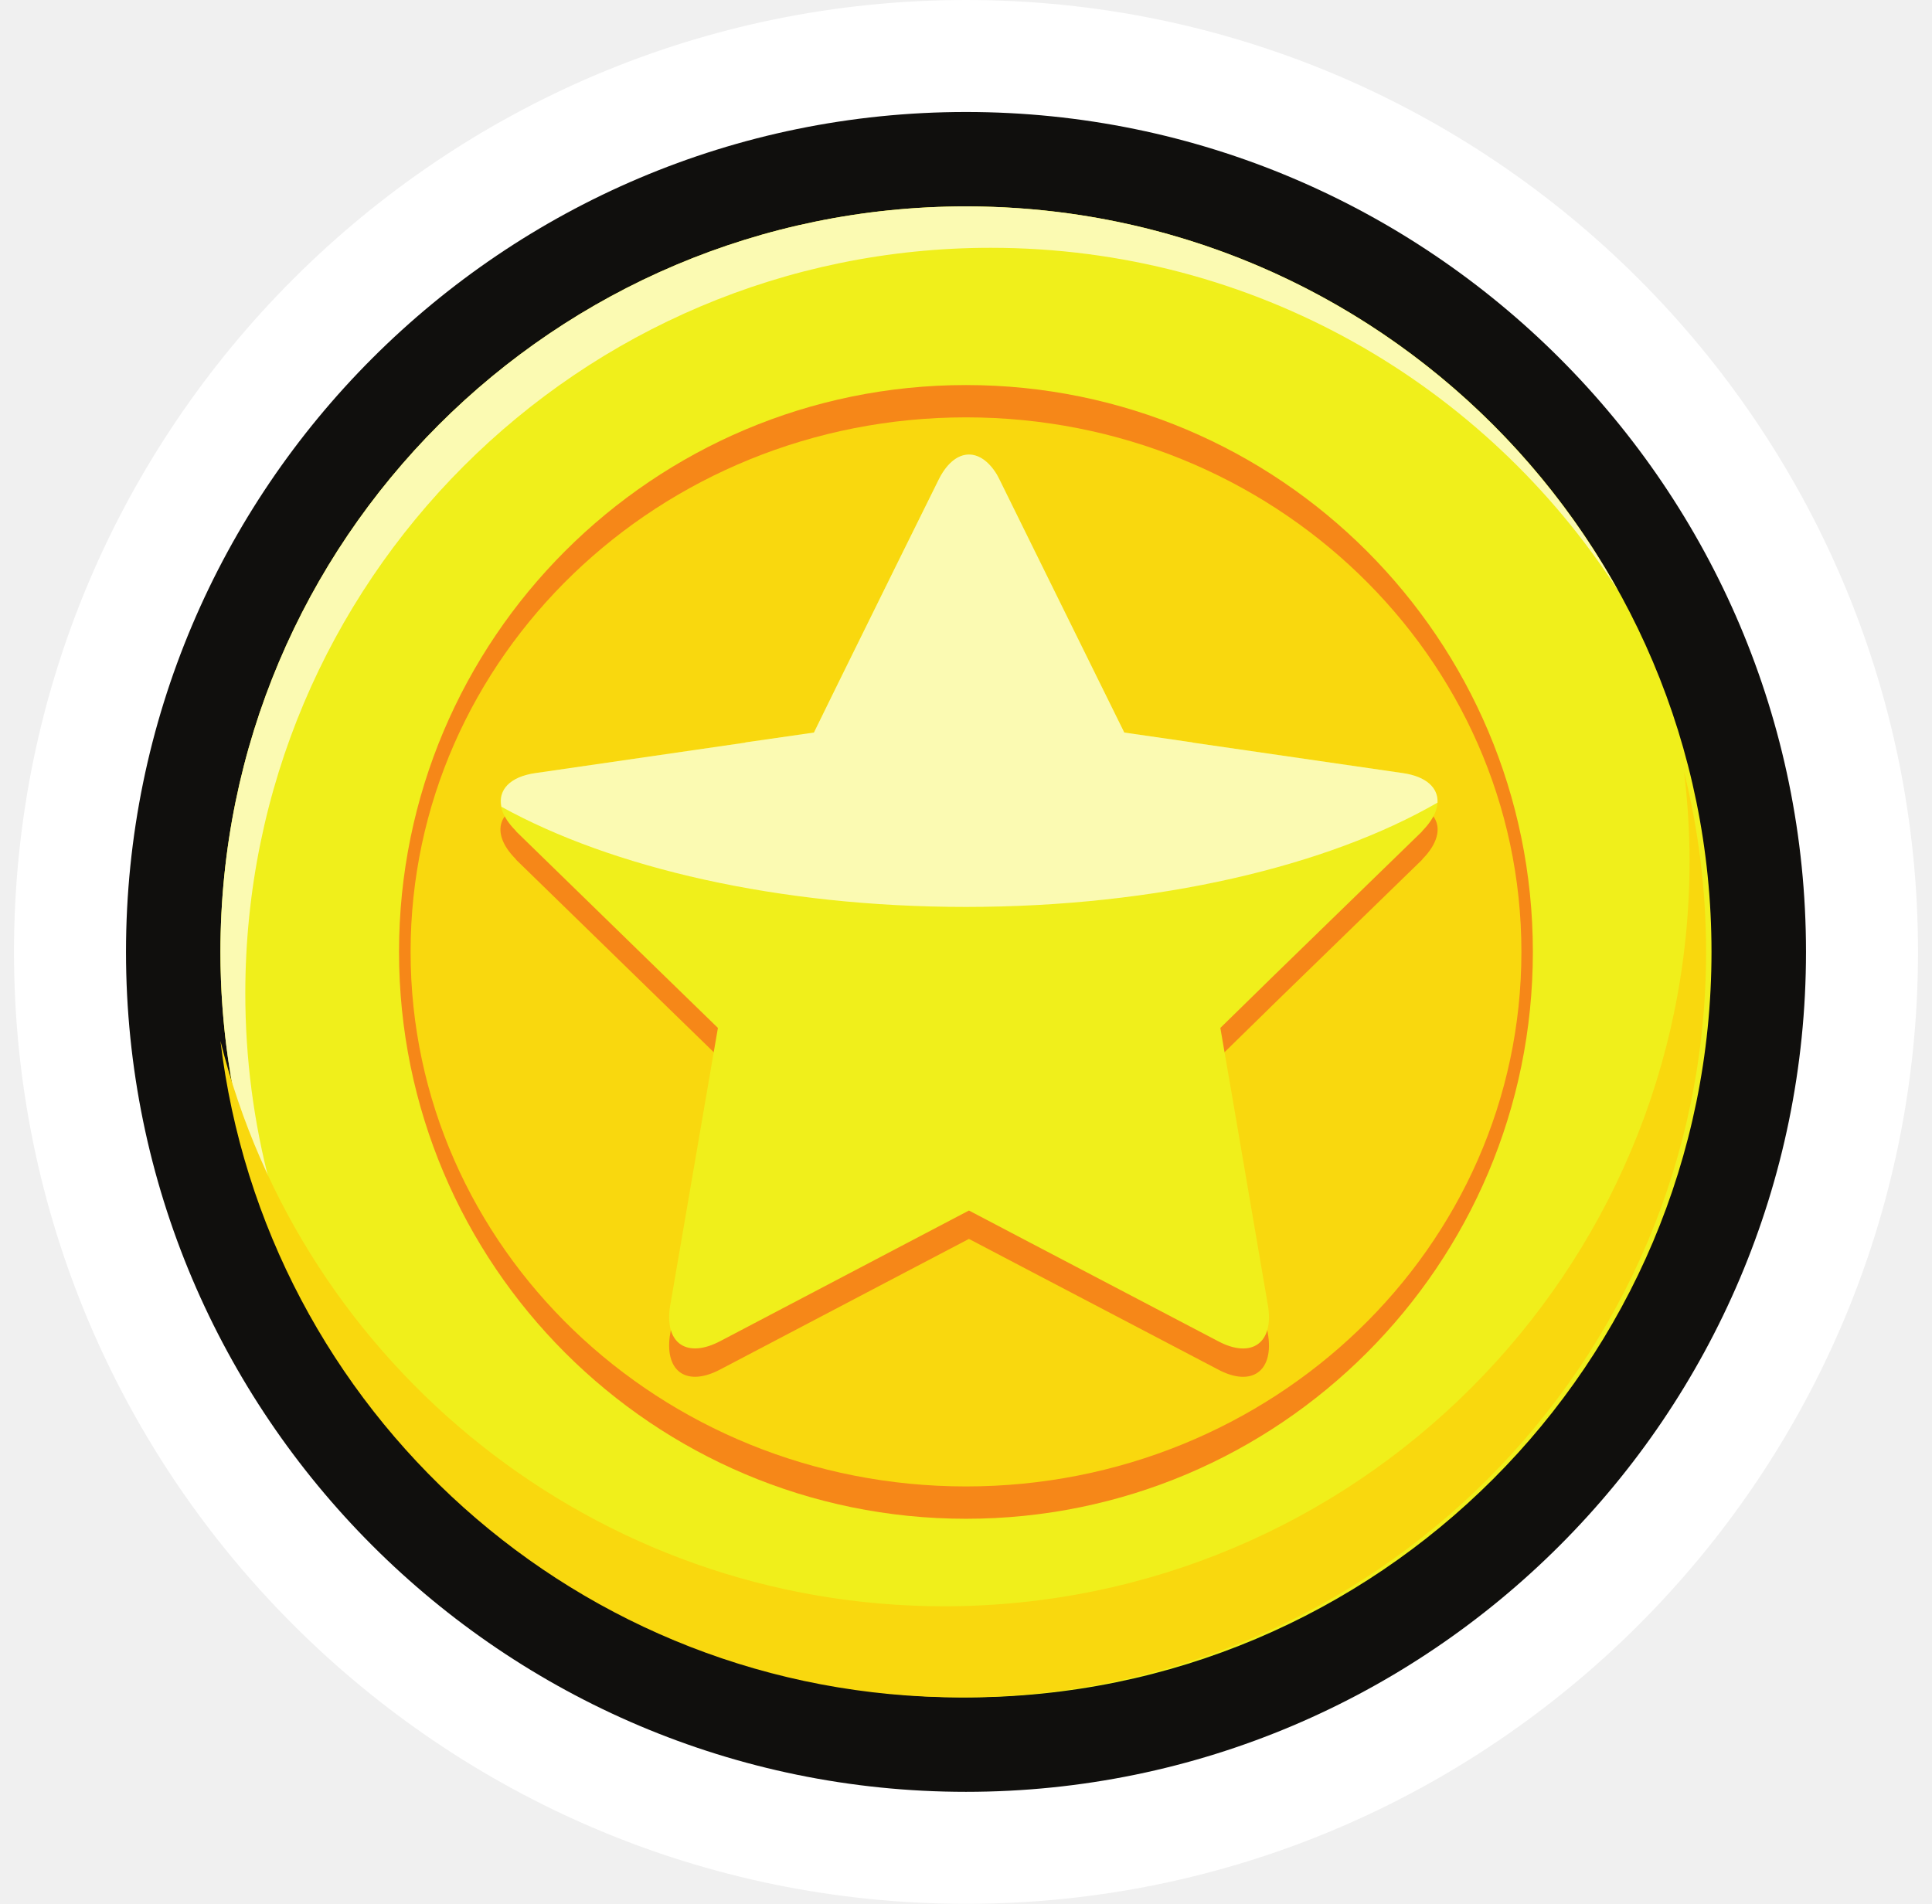
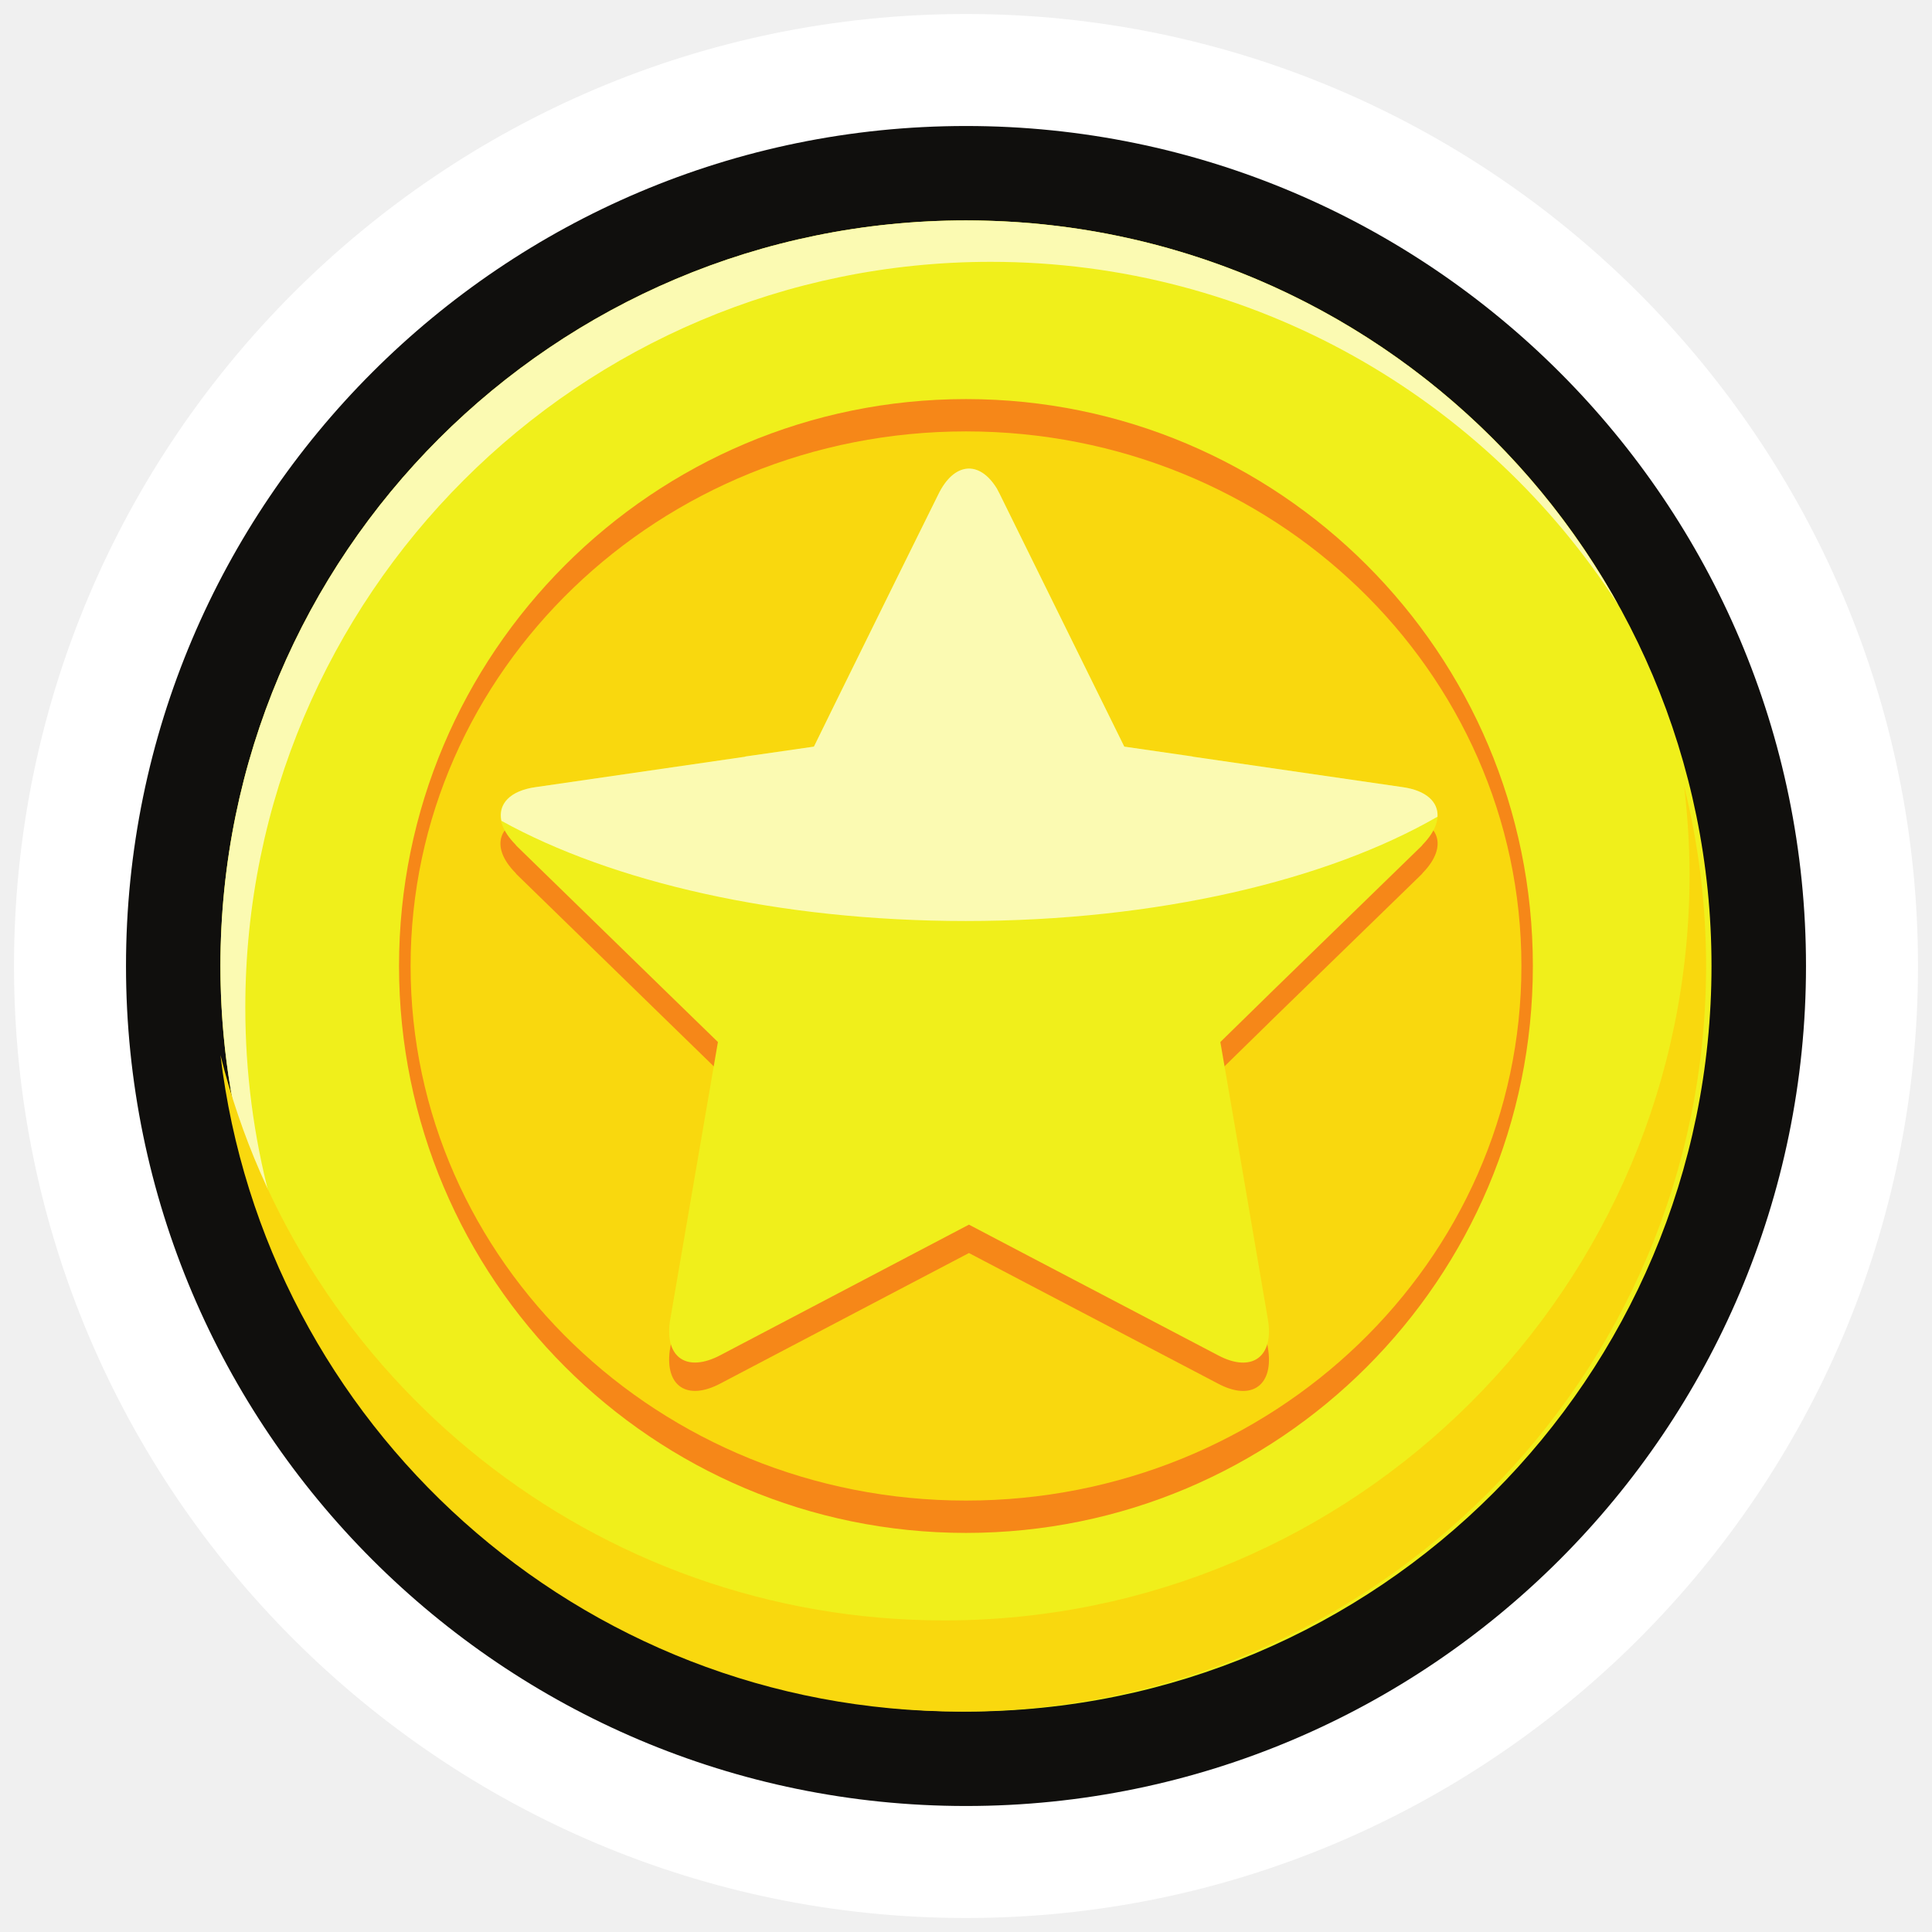
- <svg xmlns="http://www.w3.org/2000/svg" width="69" height="68" viewBox="0 0 69 68" fill="none">
+ <svg xmlns="http://www.w3.org/2000/svg" width="70" height="70" viewBox="0 0 69 68" fill="none">
  <path d="M34.5 68C15.752 68 0.5 52.748 0.5 33.999C0.5 15.252 15.752 0 34.5 0C53.247 0 68.5 15.252 68.5 33.999C68.5 52.748 53.247 68 34.5 68Z" fill="white" />
  <path d="M34.5 64C17.957 64 4.5 50.541 4.5 33.999C4.5 17.457 17.957 4 34.5 4C51.041 4 64.5 17.457 64.5 33.999C64.5 50.541 51.041 64 34.5 64Z" fill="#100F0D" />
  <path d="M61.125 33.999C61.125 48.705 49.204 60.627 34.5 60.627C19.795 60.627 7.873 48.705 7.873 33.999C7.873 19.295 19.795 7.372 34.5 7.372C49.204 7.372 61.125 19.295 61.125 33.999Z" fill="#F0EF1B" />
  <path d="M54.745 33.999C54.745 45.183 45.681 54.247 34.5 54.247C23.317 54.247 14.251 45.183 14.251 33.999C14.251 22.819 23.317 13.753 34.5 13.753C45.681 13.753 54.745 22.819 54.745 33.999Z" fill="#F68718" />
  <path d="M54.336 33.999C54.336 44.545 45.455 53.092 34.5 53.092C23.545 53.092 14.664 44.545 14.664 33.999C14.664 23.455 23.545 14.907 34.5 14.907C45.455 14.907 54.336 23.455 54.336 33.999Z" fill="#F9D80E" />
  <path d="M35.715 18.176L40.153 27.179L42.573 27.529L42.624 27.54L50.092 28.625C51.427 28.814 51.736 29.723 50.816 30.671L50.777 30.72L45.367 35.981L45.317 36.032L43.584 37.728L44.008 40.184L45.279 47.616C45.517 48.975 44.705 49.561 43.496 48.912L36.812 45.409L34.605 44.251L32.397 45.409L25.727 48.912C24.544 49.537 23.757 49.012 23.919 47.74L25.217 40.184L25.64 37.728L23.845 35.981L18.445 30.72L18.407 30.671C17.472 29.723 17.796 28.814 19.129 28.625L26.599 27.54L26.636 27.529L29.069 27.179L30.167 24.935L33.508 18.176C34.069 17.016 34.98 16.942 35.604 17.964L35.715 18.176Z" fill="#F68718" />
  <path d="M35.715 17.163L40.153 26.165L42.573 26.515L42.624 26.528L50.092 27.612C51.427 27.799 51.736 28.709 50.816 29.659L50.777 29.708L45.367 34.969L45.317 35.019L43.584 36.715L44.008 39.171L45.279 46.603C45.517 47.963 44.705 48.548 43.496 47.9L36.812 44.396L34.605 43.237L32.397 44.396L25.727 47.9C24.544 48.523 23.757 48 23.919 46.728L25.217 39.171L25.64 36.715L23.845 34.969L18.445 29.708L18.407 29.659C17.472 28.709 17.796 27.799 19.129 27.612L26.599 26.528L26.636 26.515L29.069 26.165L30.167 23.921L33.508 17.163C34.069 16.004 34.98 15.928 35.604 16.951L35.715 17.163Z" fill="#F0EF1B" />
  <path d="M50.092 27.612L42.624 26.528L42.573 26.515L40.153 26.165L36.637 19.037L35.699 17.133L35.604 16.951C34.98 15.928 34.069 16.004 33.508 17.163L32.005 20.201L29.843 24.587L29.069 26.165L26.941 26.472L26.632 26.516L26.599 26.528L19.129 27.612C18.208 27.741 17.783 28.22 17.908 28.815C21.837 30.989 27.784 32.393 34.491 32.393C41.348 32.393 47.417 30.931 51.339 28.668C51.369 28.143 50.94 27.731 50.092 27.612Z" fill="#FBFAB2" />
  <path d="M8.761 35.479C8.761 20.773 20.68 8.851 35.385 8.851C44.796 8.851 53.06 13.739 57.796 21.108C53.253 12.919 44.525 7.372 34.5 7.372C19.795 7.372 7.873 19.295 7.873 33.999C7.873 39.295 9.427 44.224 12.091 48.371C9.972 44.551 8.761 40.157 8.761 35.479Z" fill="#FBFAB2" />
  <path d="M33.716 57.372C48.42 57.372 60.341 45.451 60.341 30.744C60.341 29.667 60.269 28.608 60.145 27.564C60.657 29.627 60.932 31.78 60.932 33.999C60.932 48.705 49.011 60.627 34.305 60.627C20.679 60.627 9.447 50.384 7.873 37.179C10.753 48.776 21.229 57.372 33.716 57.372Z" fill="#F9D80E" />
</svg>
